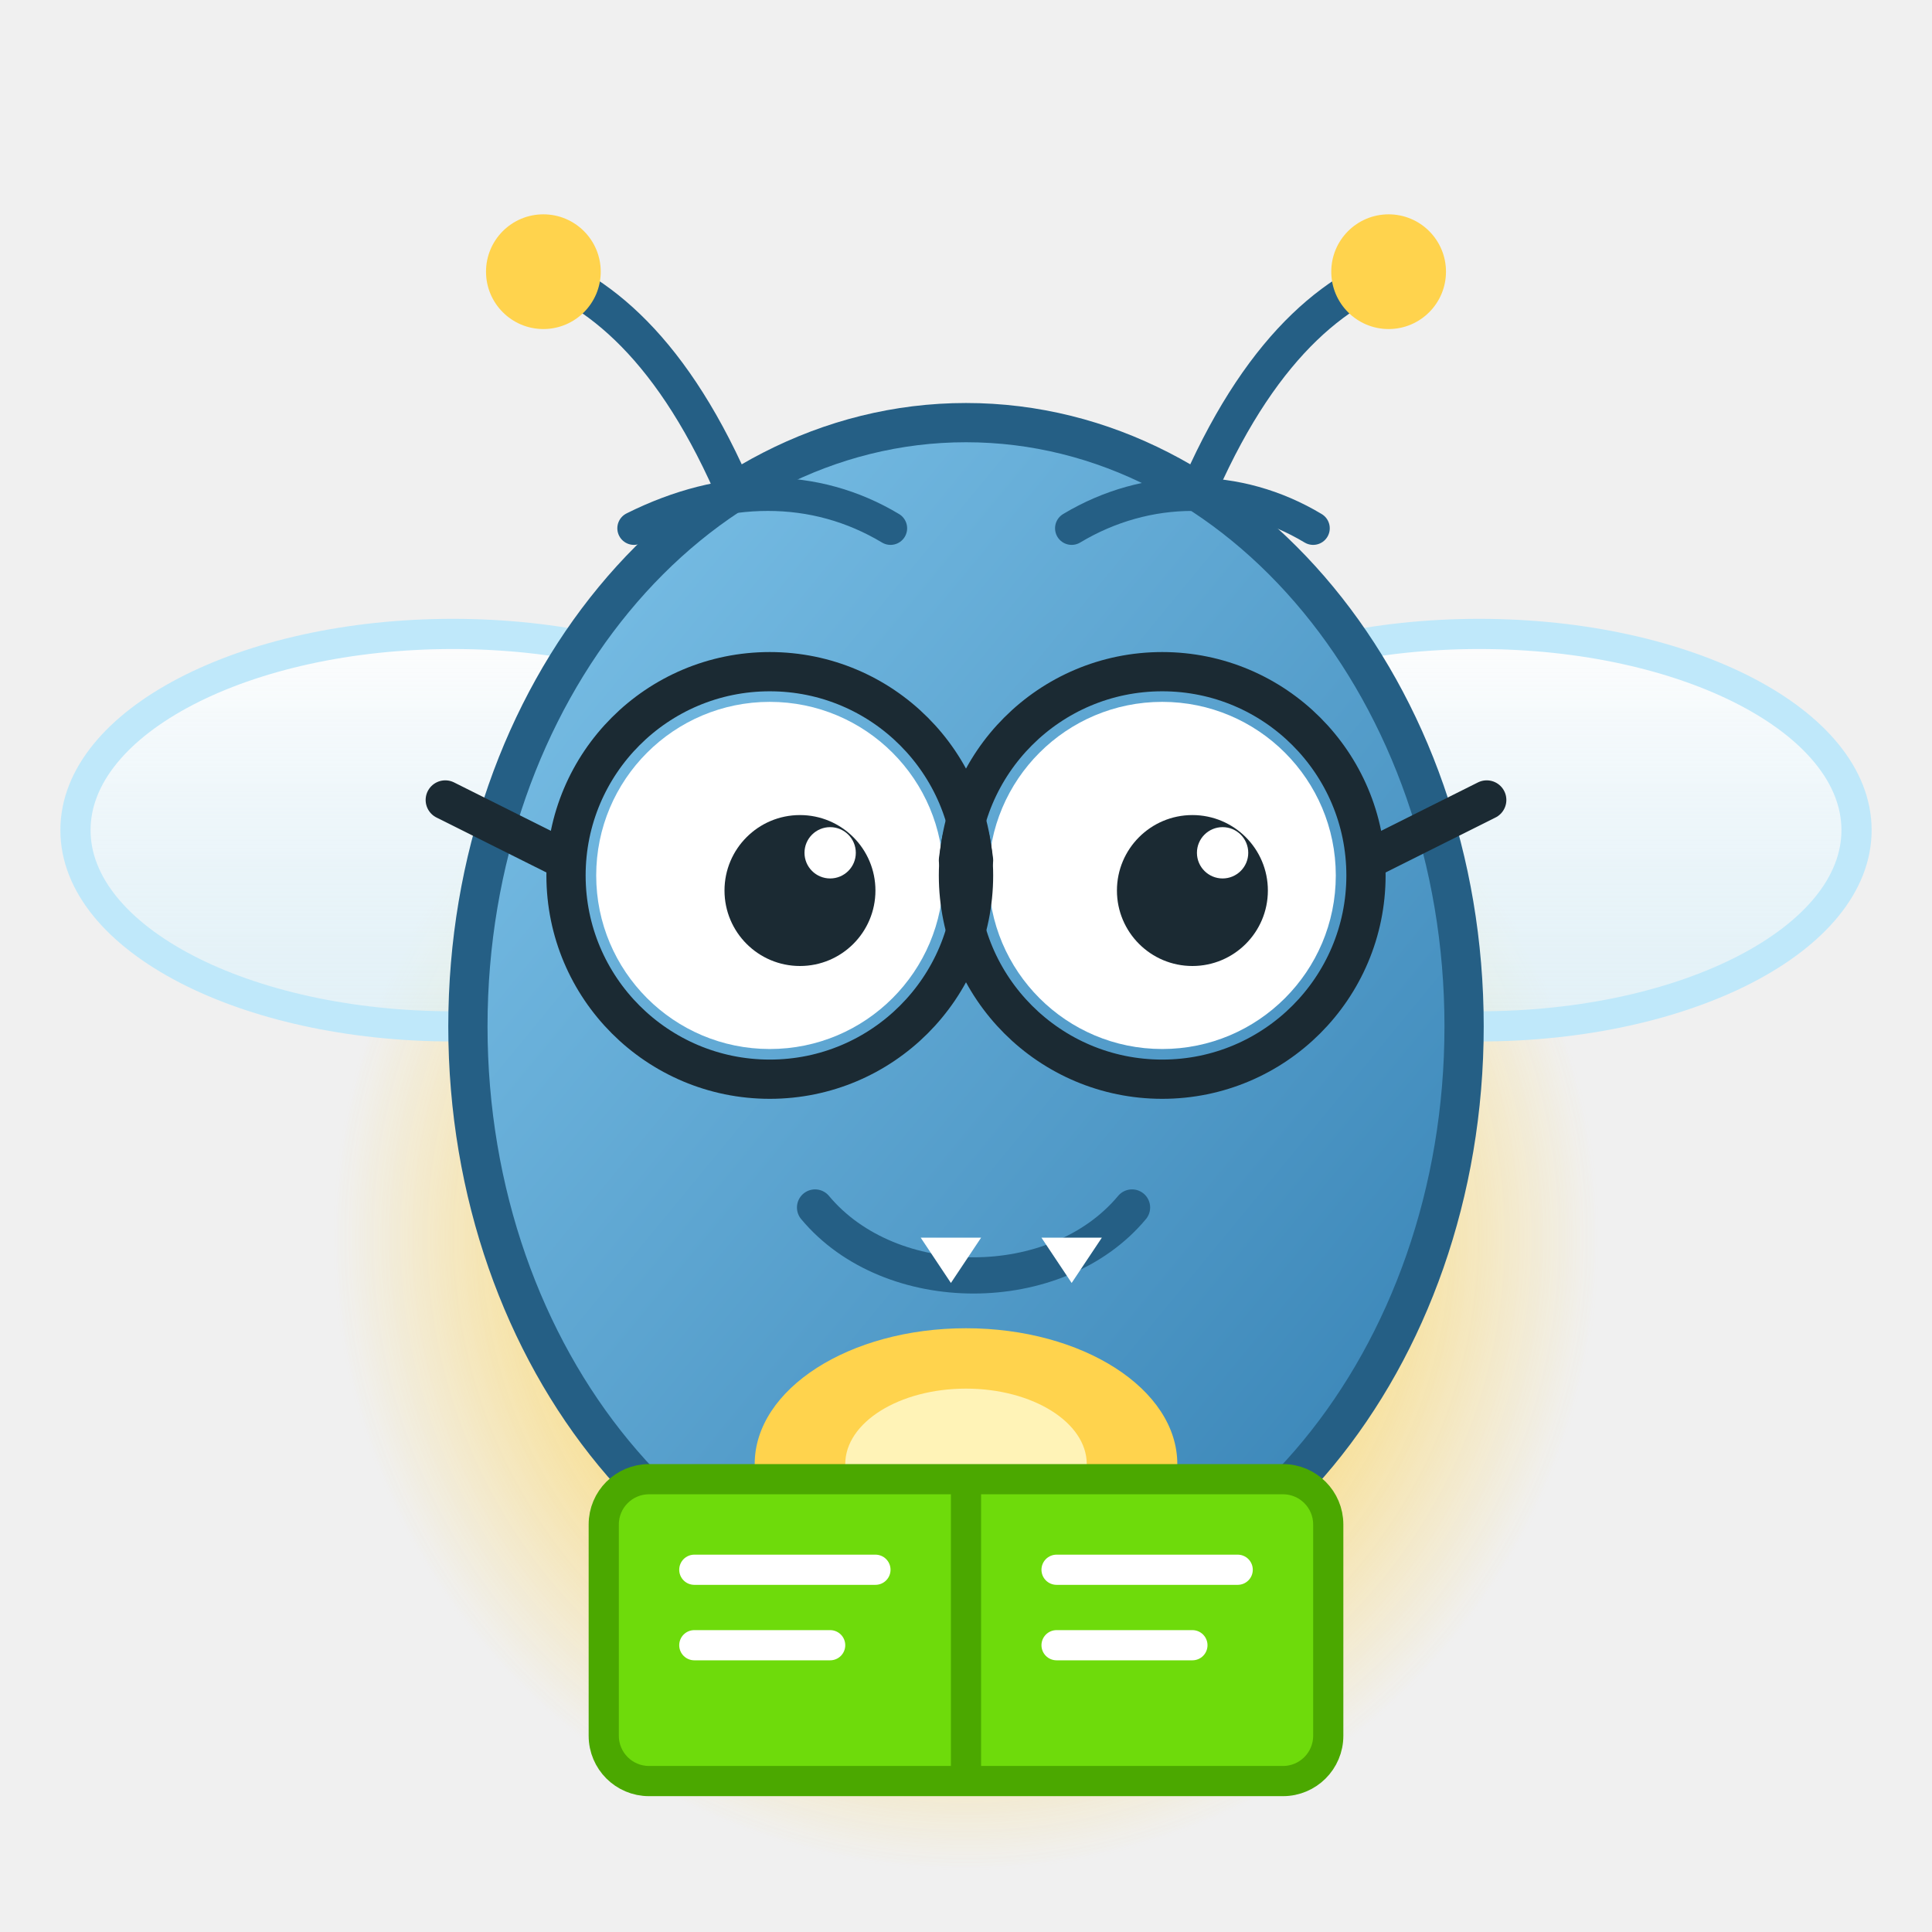
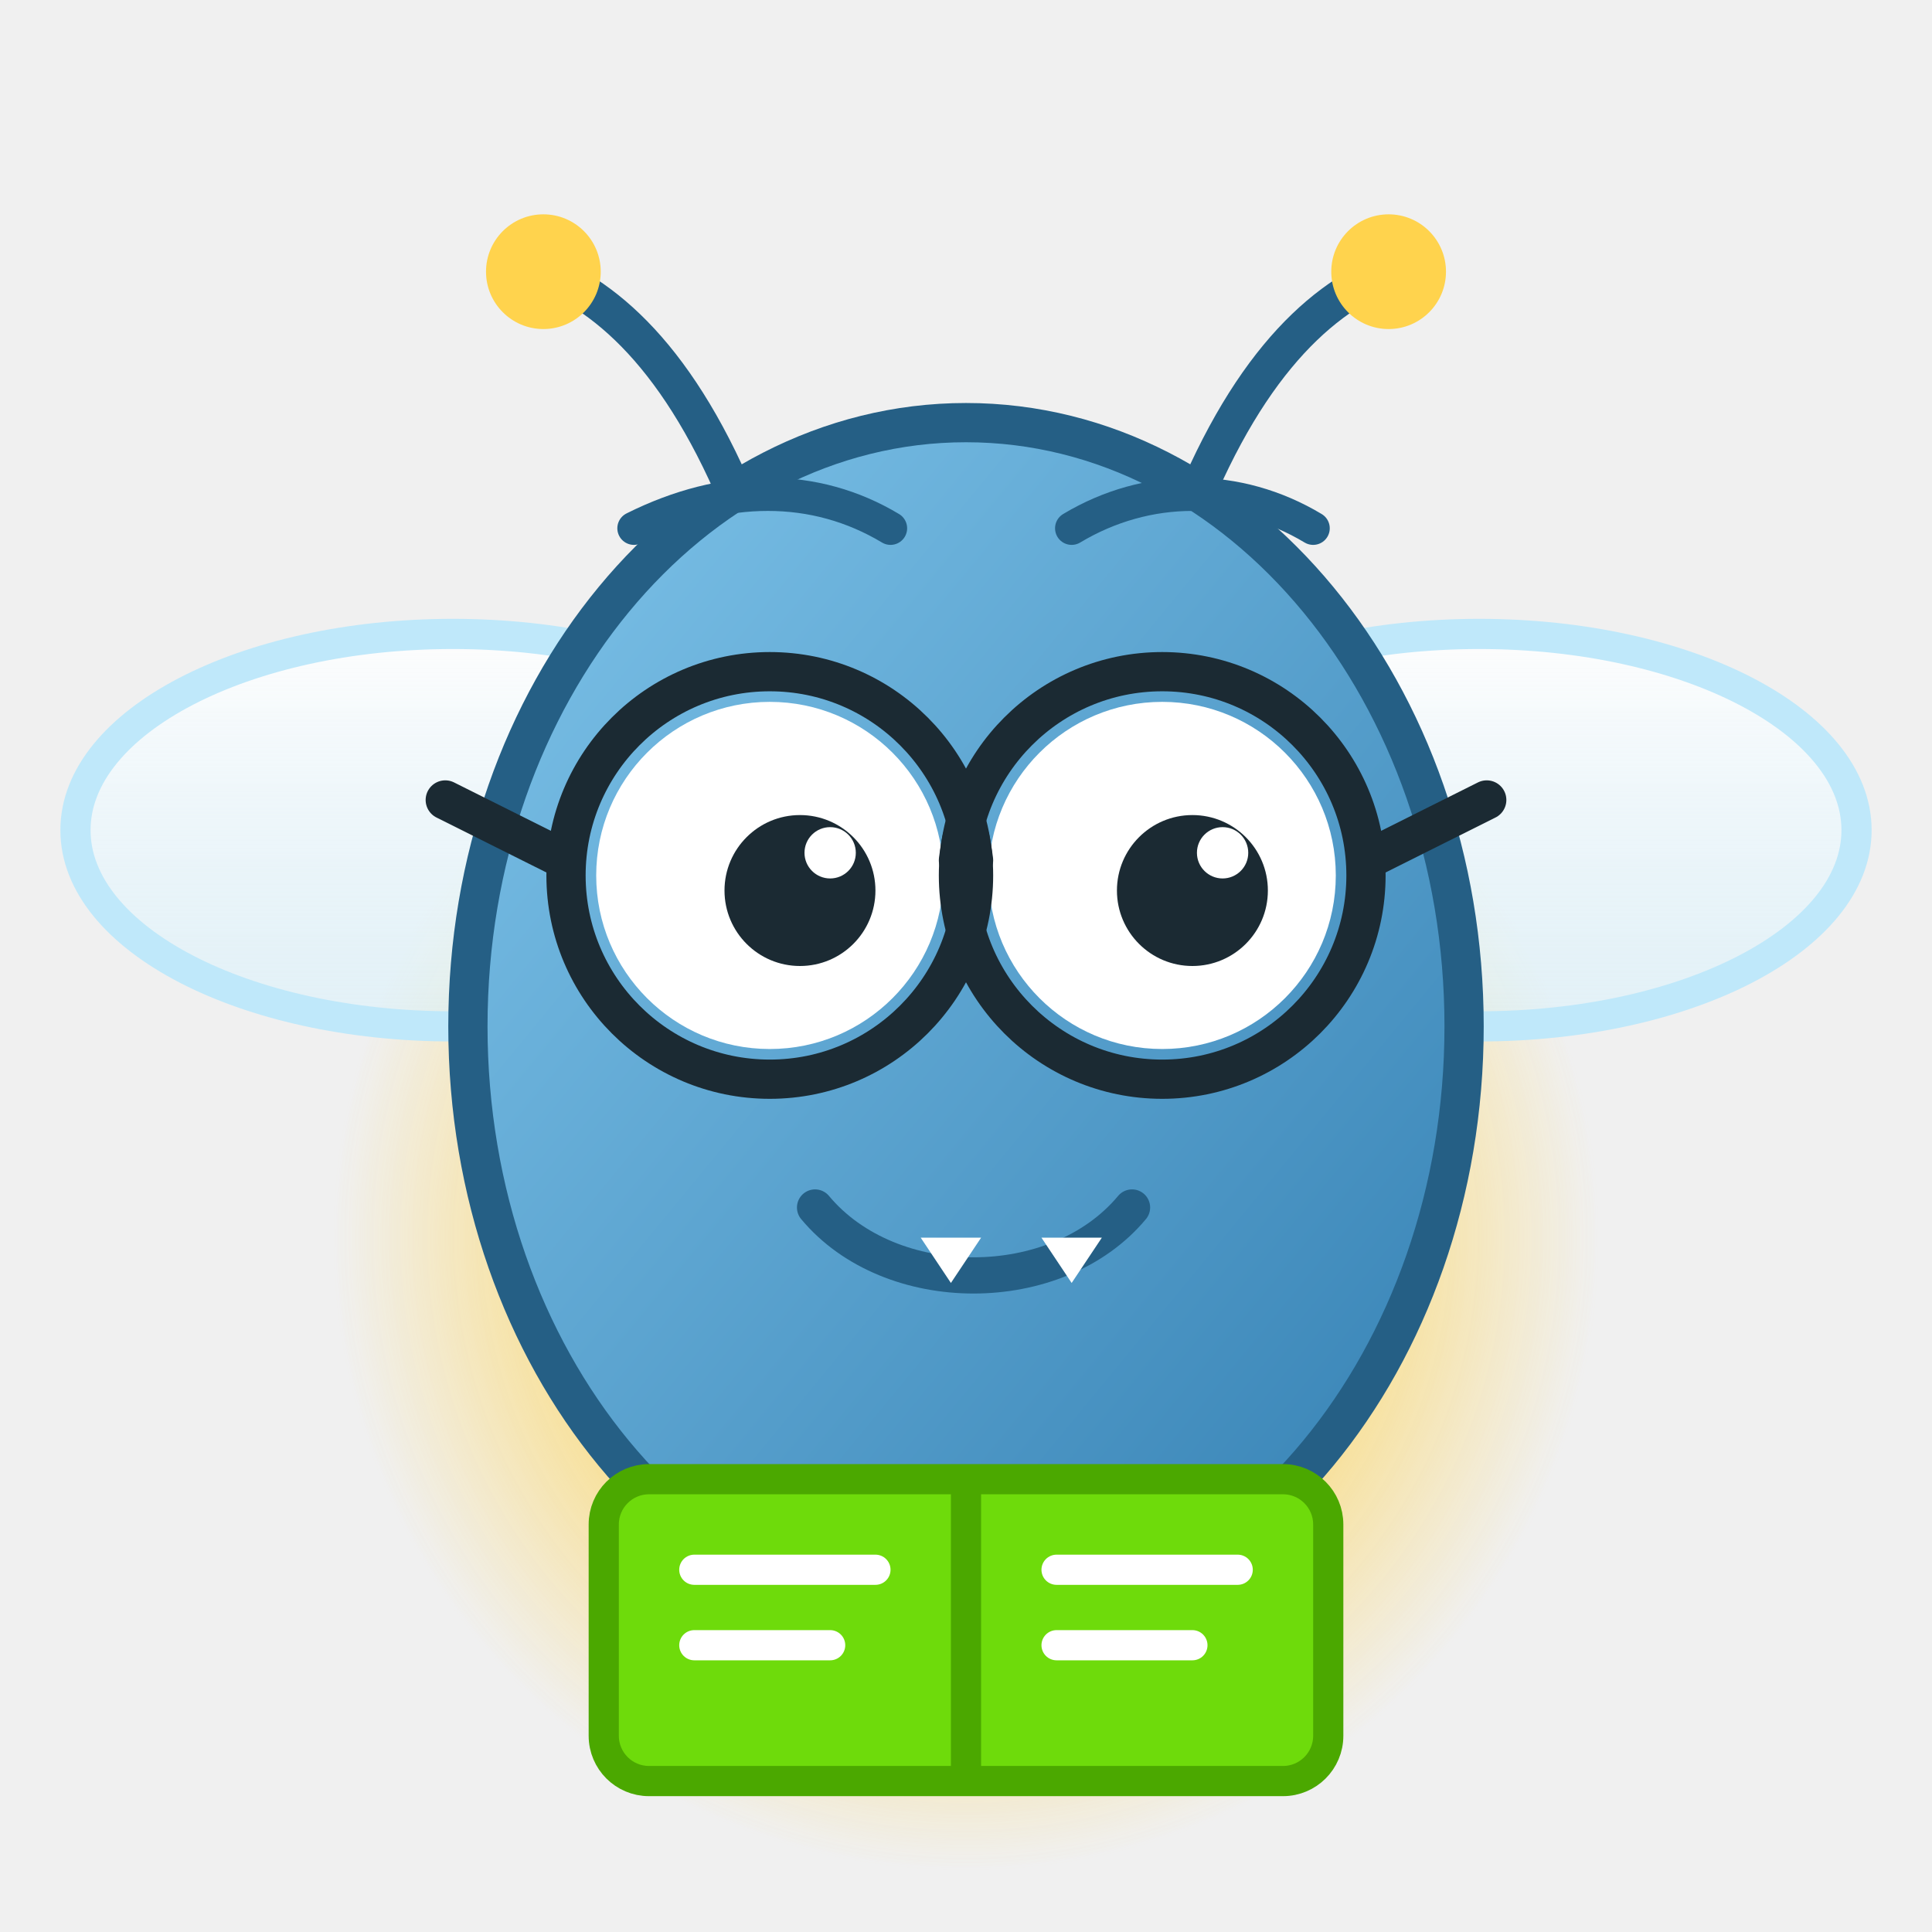
<svg xmlns="http://www.w3.org/2000/svg" viewBox="0 0 128 128" width="128" height="128" role="img" aria-label="Lumi, vaga-lume adulto do Lumio">
  <defs>
    <radialGradient id="glowAdult" cx="50%" cy="50%" r="50%">
      <stop offset="0" stop-color="#FFF8C4" />
      <stop offset="0.55" stop-color="#FFD34D" />
      <stop offset="1" stop-color="#FFD34D" stop-opacity="0" />
    </radialGradient>
    <linearGradient id="bodyAdult" x1="0" y1="0" x2="1" y2="1">
      <stop offset="0" stop-color="#7FC4EA" />
      <stop offset="1" stop-color="#337FB2" />
    </linearGradient>
    <linearGradient id="wingAdult" x1="0" y1="0" x2="0" y2="1">
      <stop offset="0" stop-color="#FFFFFF" stop-opacity="0.9" />
      <stop offset="1" stop-color="#D7F1FC" stop-opacity="0.55" />
    </linearGradient>
  </defs>
  <style>
    @keyframes msc-wing-left { 0%, 100% { transform: rotate(-22deg) translateY(0); } 50% { transform: rotate(-13deg) translateY(-2px); } }
    @keyframes msc-wing-right { 0%, 100% { transform: rotate(22deg) translateY(0); } 50% { transform: rotate(13deg) translateY(-2px); } }
    @keyframes msc-glow { 0%, 100% { opacity: 0.72; transform: scale(0.97); } 50% { opacity: 1; transform: scale(1.04); } }
    @keyframes msc-blink { 0%, 92%, 100% { transform: scaleY(1); } 95% { transform: scaleY(0.12); } 97% { transform: scaleY(1); } }
    @keyframes msc-book-tilt { 0%, 100% { transform: rotate(0deg); } 50% { transform: rotate(-3deg); } }
    .msc-wing-left { transform-box: fill-box; transform-origin: 90% 100%; animation: msc-wing-left 2s ease-in-out infinite; }
    .msc-wing-right { transform-box: fill-box; transform-origin: 10% 100%; animation: msc-wing-right 2s ease-in-out infinite; }
    .msc-glow { transform-box: fill-box; transform-origin: 50% 50%; animation: msc-glow 2.4s ease-in-out infinite; }
    .msc-eyes { transform-box: fill-box; transform-origin: 50% 50%; animation: msc-blink 5.2s infinite; }
    .msc-book { transform-box: fill-box; transform-origin: 50% 100%; animation: msc-book-tilt 2.4s ease-in-out infinite; }
    @media (prefers-reduced-motion: reduce) {
      .msc-wing-left, .msc-wing-right, .msc-glow, .msc-eyes, .msc-book { animation: none; }
    }
  </style>
  <circle class="msc-glow" cx="64" cy="82" r="42" fill="url(#glowAdult)" opacity="0.7" />
  <ellipse class="msc-wing-left" cx="30" cy="55" rx="25" ry="13" fill="url(#wingAdult)" stroke="#BFE8FA" stroke-width="2" />
  <ellipse class="msc-wing-right" cx="98" cy="55" rx="25" ry="13" fill="url(#wingAdult)" stroke="#BFE8FA" stroke-width="2" />
  <path d="M50 36 C46 25 41 20 36 18 M78 36 C82 25 87 20 92 18" stroke="#255F85" stroke-width="2.4" fill="none" stroke-linecap="round" />
  <circle cx="36" cy="18" r="3.8" fill="#FFD34D" />
  <circle cx="92" cy="18" r="3.8" fill="#FFD34D" />
  <ellipse cx="64" cy="68" rx="33" ry="40" fill="url(#bodyAdult)" stroke="#255F85" stroke-width="2.6" />
-   <ellipse class="msc-glow" cx="64" cy="97" rx="14" ry="9" fill="#FFD34D" />
-   <ellipse cx="64" cy="97" rx="8" ry="5" fill="#FFF6C2" opacity="0.9" />
  <g class="msc-eyes">
    <circle cx="51" cy="58" r="11.5" fill="#FFFFFF" />
    <circle cx="77" cy="58" r="11.5" fill="#FFFFFF" />
    <circle cx="53" cy="59" r="5" fill="#1B2A33" />
    <circle cx="79" cy="59" r="5" fill="#1B2A33" />
    <circle cx="55" cy="56.5" r="1.7" fill="#FFFFFF" />
    <circle cx="81" cy="56.5" r="1.7" fill="#FFFFFF" />
  </g>
  <g fill="none" stroke="#1B2A33" stroke-width="2.6">
    <circle cx="51" cy="58" r="13.5" />
    <circle cx="77" cy="58" r="13.5" />
    <path d="M63.5 57 Q64 53 64.5 57" stroke-linecap="round" />
    <path d="M37.5 57 L29.5 53 M90.5 57 L98.5 53" stroke-linecap="round" />
  </g>
  <path d="M42 35 C48 32 54 32 59 35 M71 35 C76 32 82 32 87 35" stroke="#255F85" stroke-width="2.2" fill="none" stroke-linecap="round" />
  <path d="M54 80 C59 86 70 86 75 80" stroke="#255F85" stroke-width="2.4" fill="none" stroke-linecap="round" />
  <path d="M61 82 l2 3 l2 -3 Z M69 82 l2 3 l2 -3 Z" fill="#FFFFFF" />
  <g class="msc-book">
    <rect x="40" y="98" width="48" height="20" rx="3" fill="#6EDB0B" stroke="#4BA800" stroke-width="2" />
    <path d="M64 98 V118" stroke="#4BA800" stroke-width="2" />
    <path d="M46 104 h12 M46 109 h9 M70 104 h12 M70 109 h9" stroke="#FFFFFF" stroke-width="2" stroke-linecap="round" />
  </g>
</svg>
